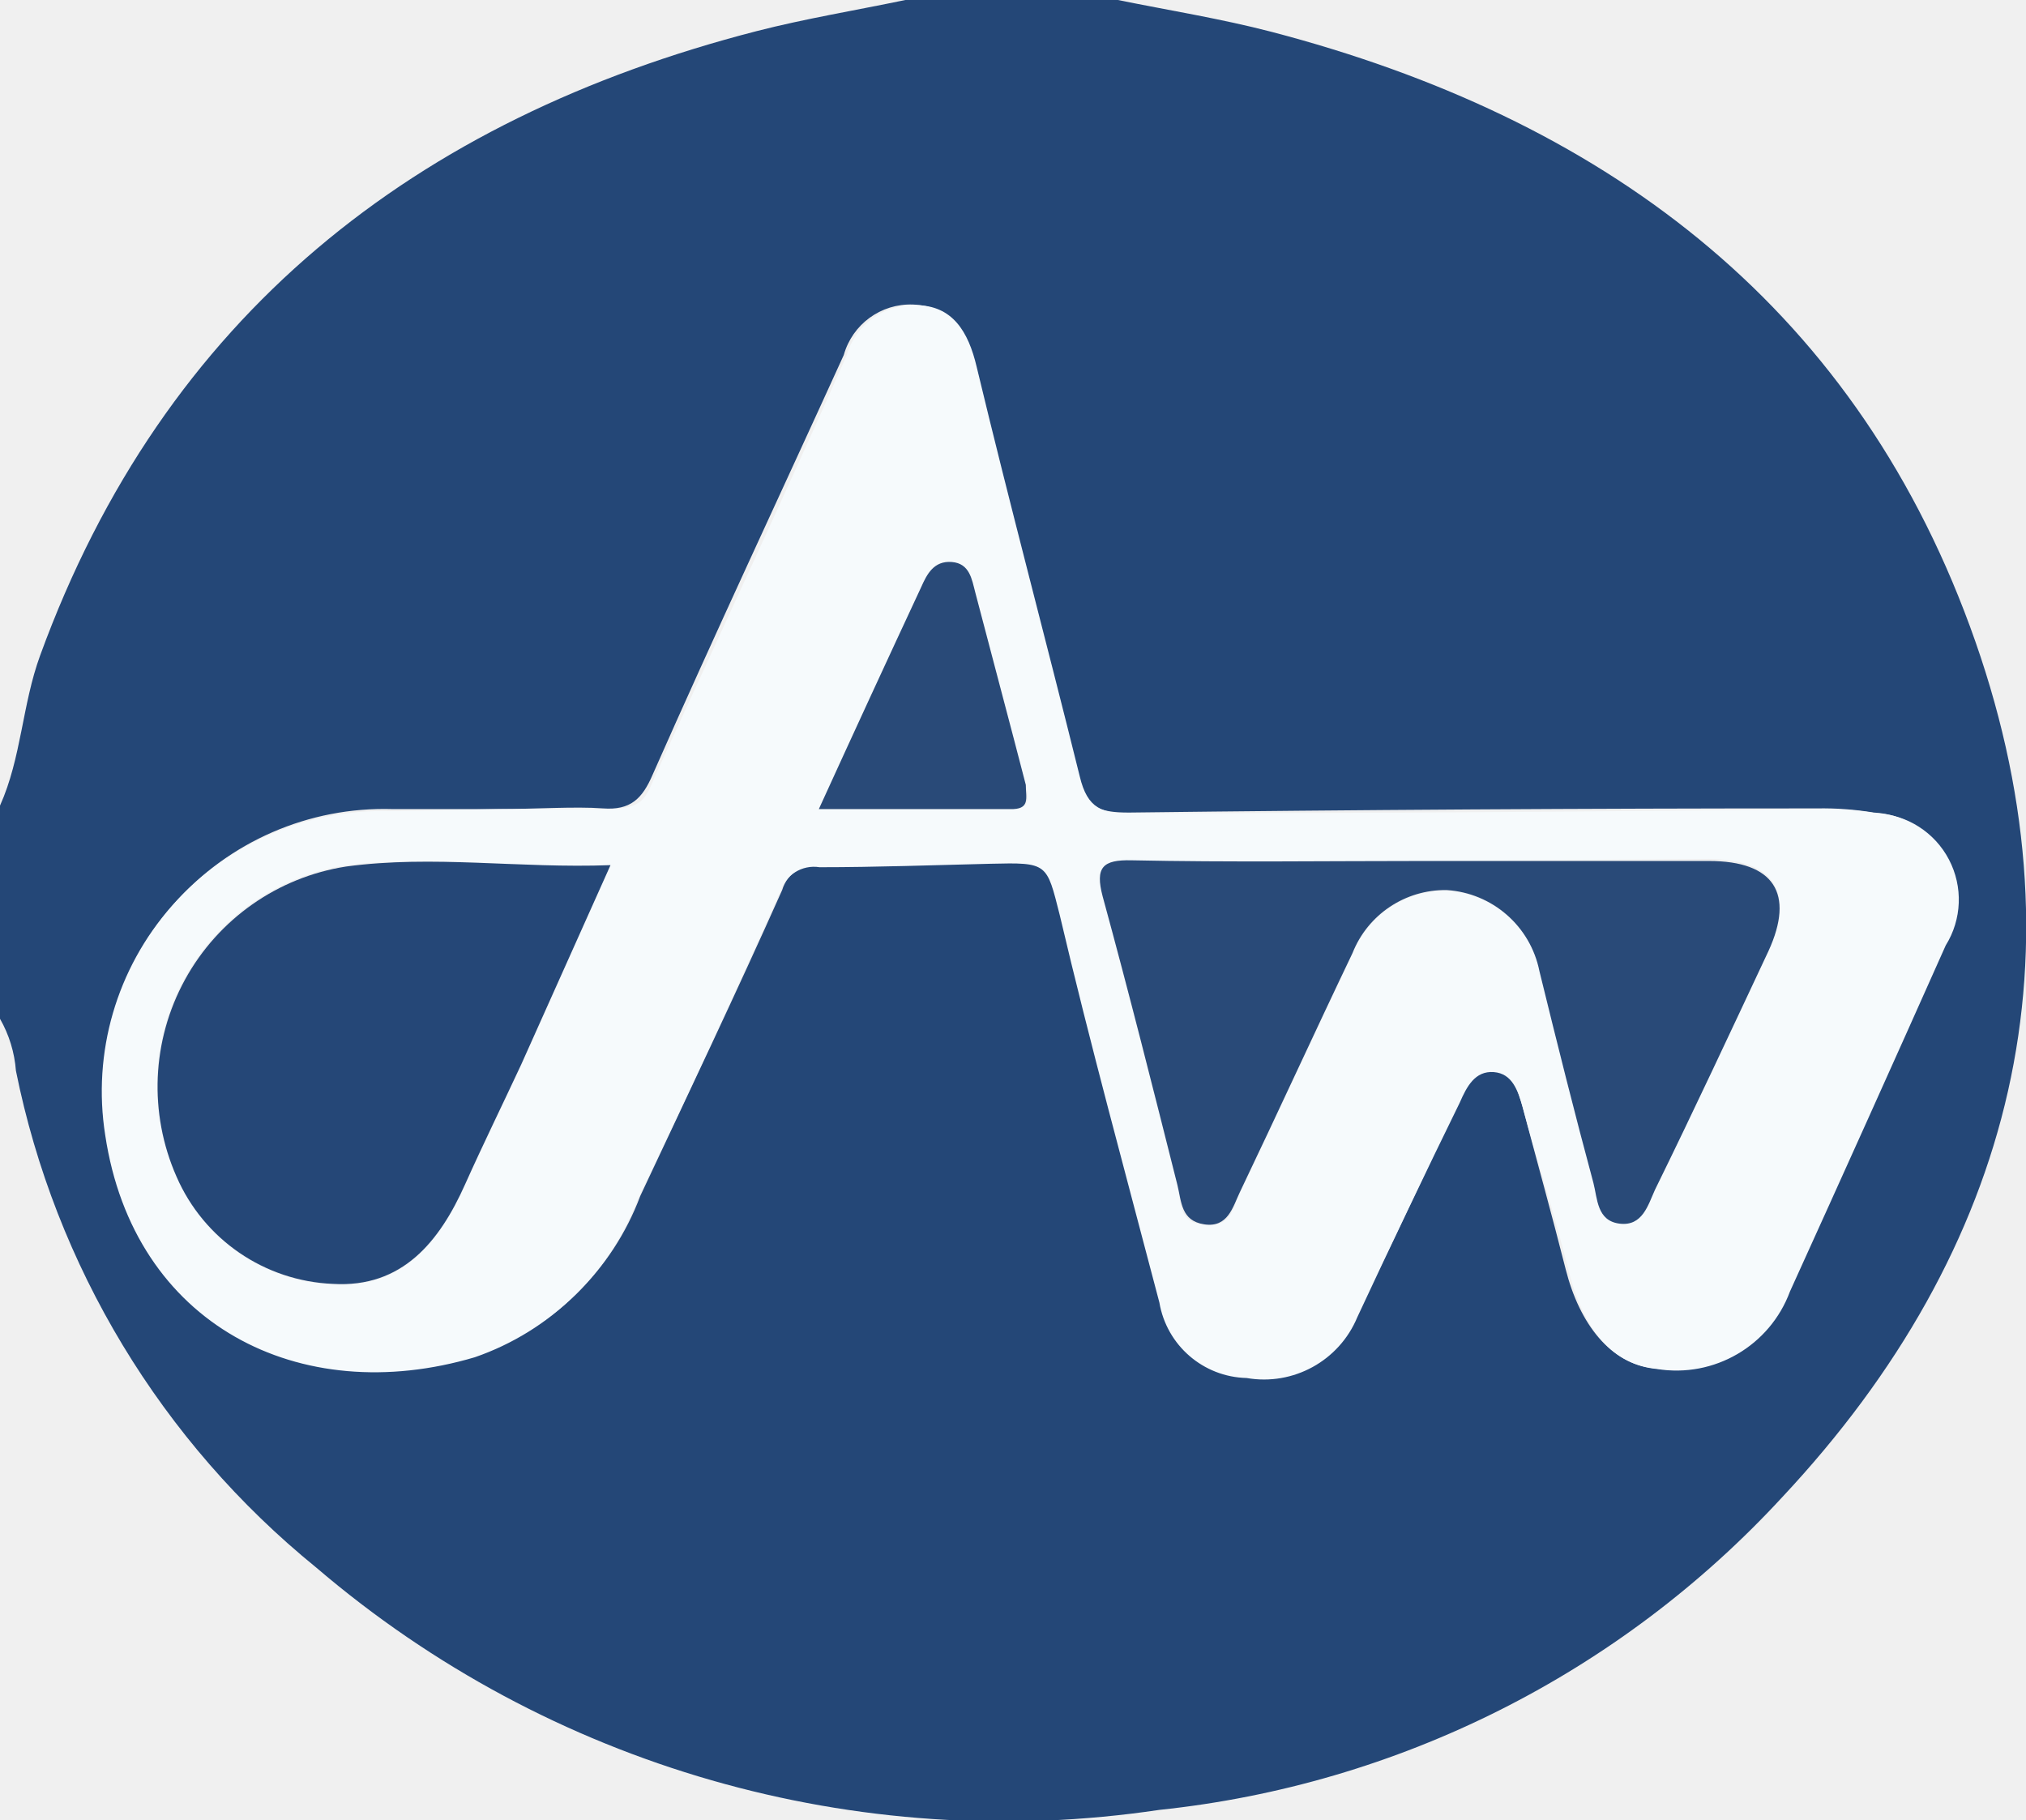
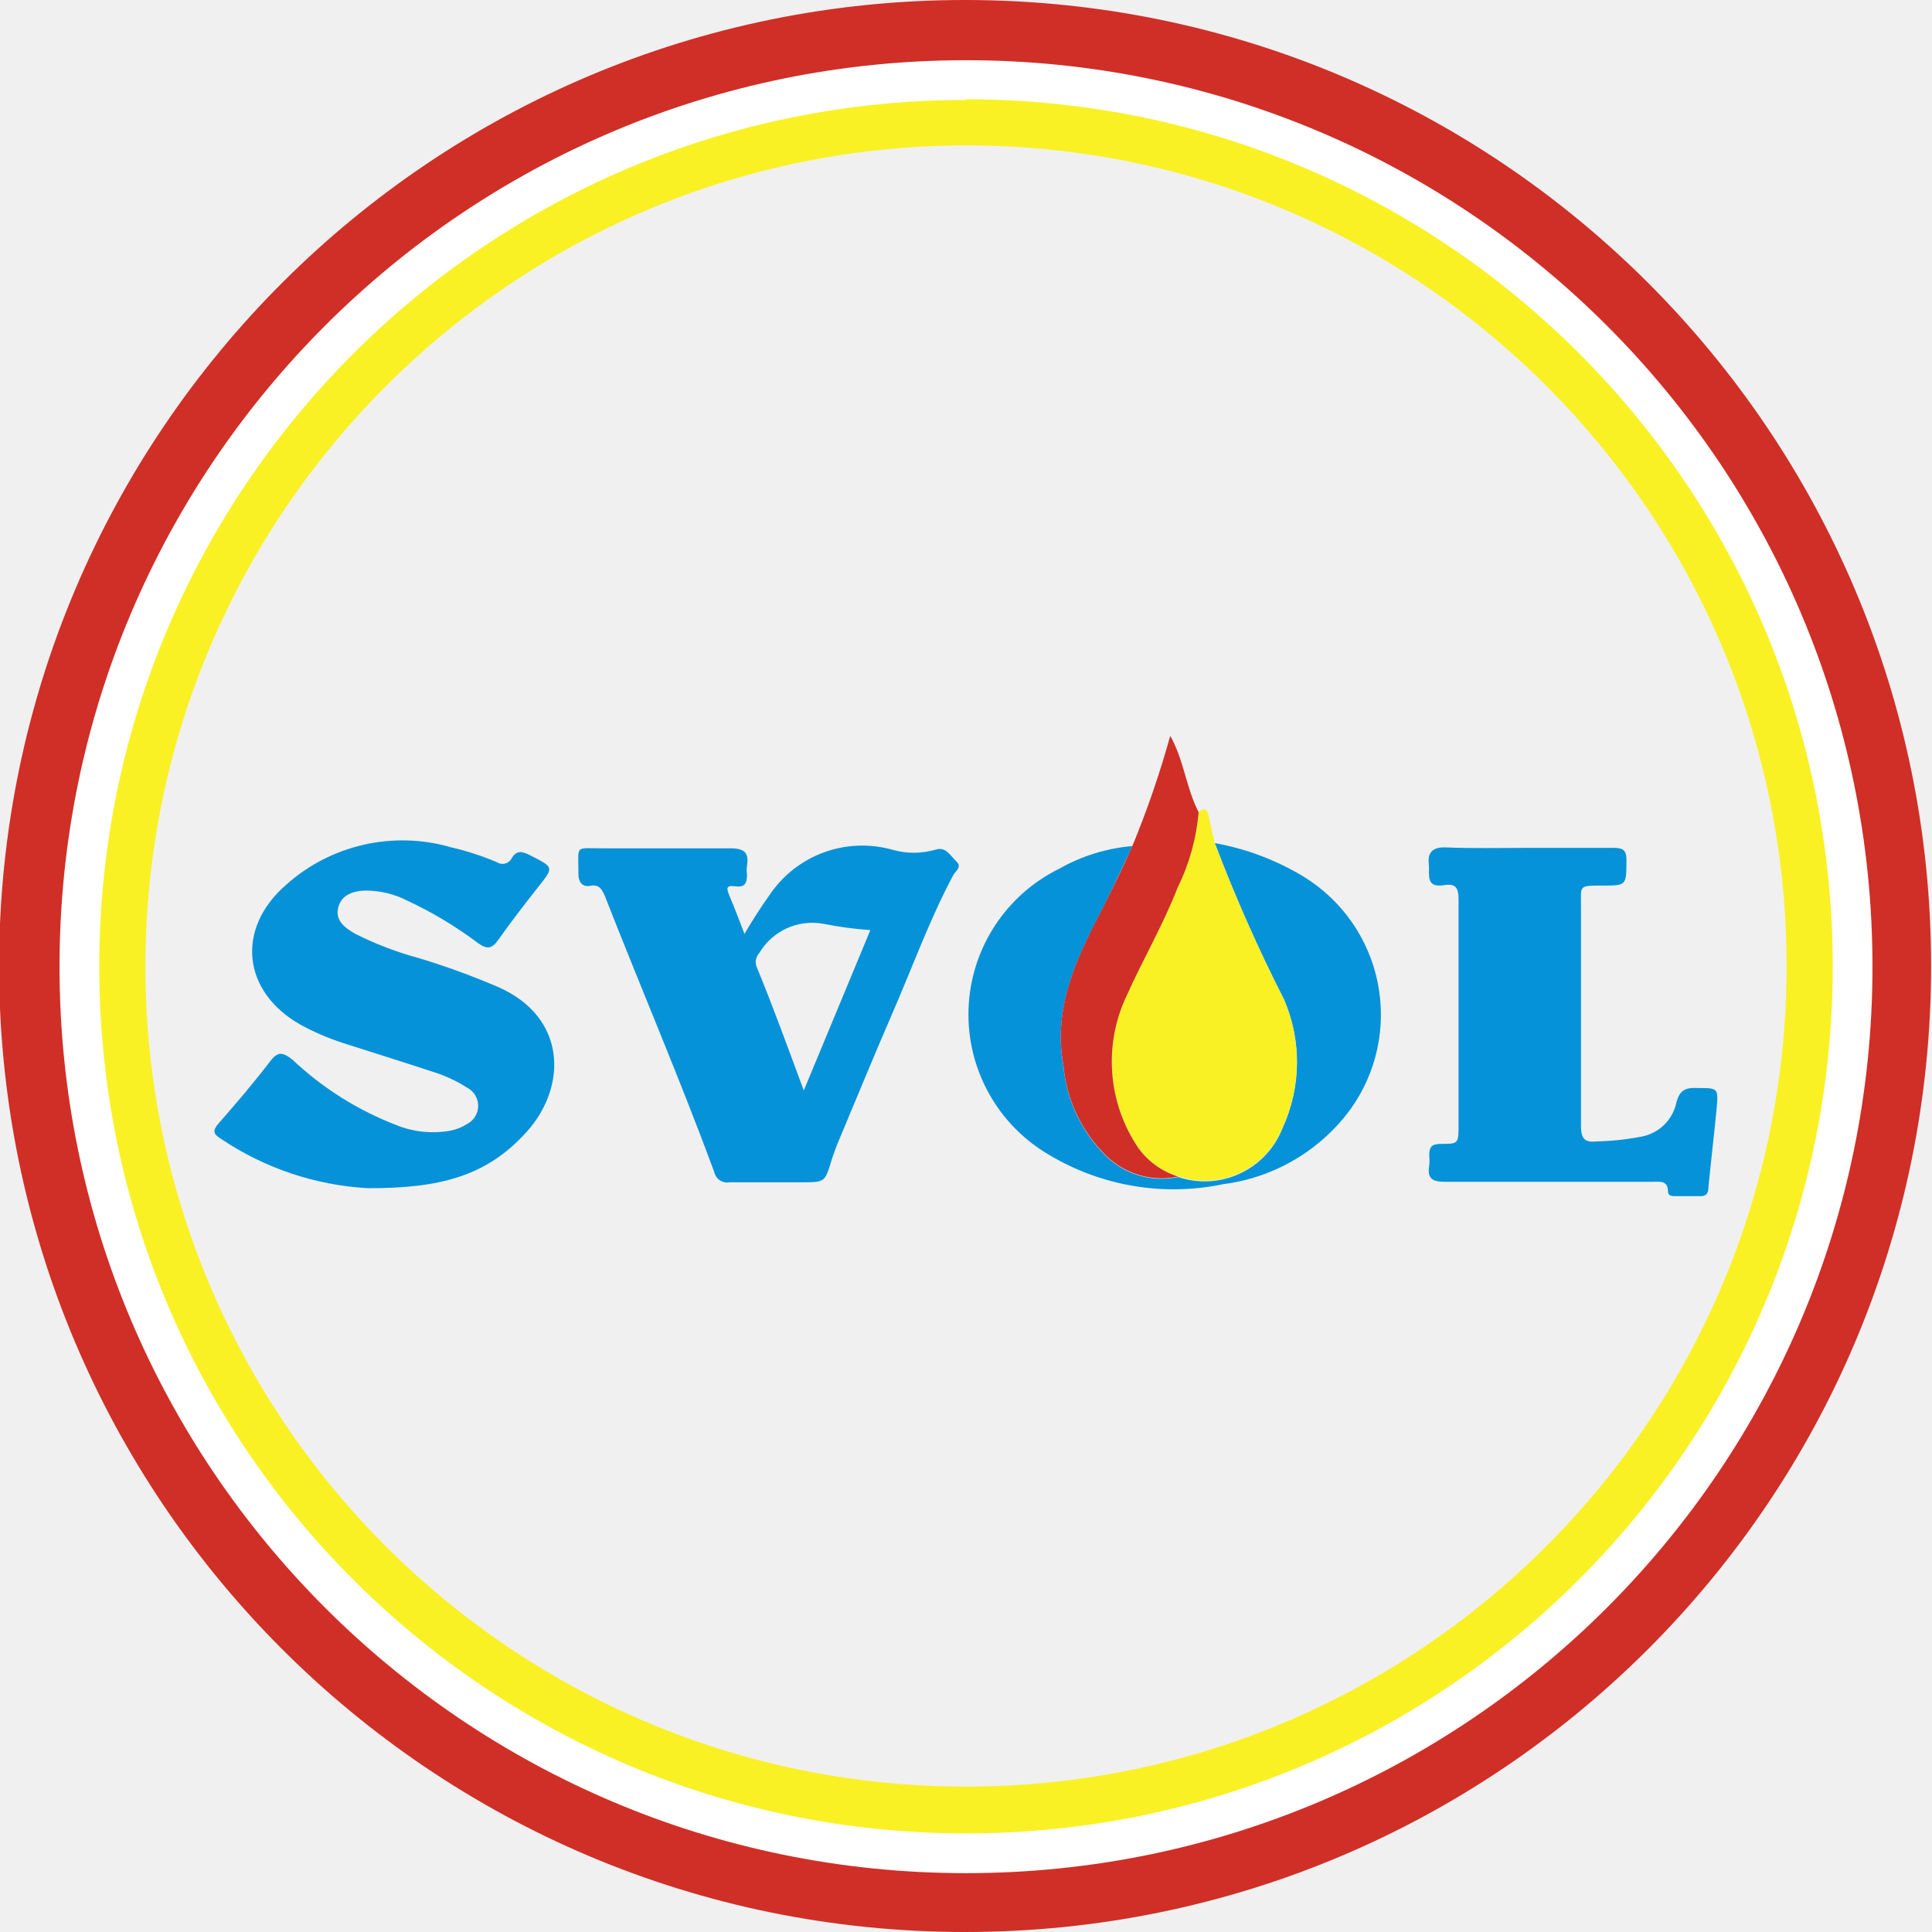
- <svg xmlns="http://www.w3.org/2000/svg" viewBox="0 0 29.27 26.29">
+ <svg xmlns="http://www.w3.org/2000/svg" viewBox="0 0 85.04 85.04">
  <g id="Layer_2" data-name="Layer 2">
    <g id="Layer_1-2" data-name="Layer 1">
-       <path fill="#244777" d="M16.15,0c.74.15,1.49.27,2.22.46,4.74,1.24,8.36,3.88,10.09,8.59s.64,9-2.71,12.58a14.26,14.26,0,0,1-9,4.52,15.28,15.28,0,0,1-12.18-3.5A12.4,12.4,0,0,1,.23,15.47,1.78,1.78,0,0,0,0,14.72V11.64c.31-.69.32-1.46.58-2.17C2.37,4.56,6,1.72,10.93.45c.7-.18,1.43-.3,2.15-.45ZM7.21,11.69H5.67a4.05,4.05,0,0,0-4.12,4.68c.41,2.74,2.81,4,5.34,3.21a3.87,3.87,0,0,0,2.36-2.3c.69-1.47,1.39-2.94,2.05-4.42a.51.51,0,0,1,.57-.36c.82,0,1.64,0,2.47-.05s.77,0,1,.74c.47,1.87.95,3.73,1.44,5.6A1.31,1.31,0,0,0,18,19.88,1.46,1.46,0,0,0,19.6,19c.5-1,1-2.07,1.48-3.1.1-.23.2-.47.49-.44s.35.27.42.51c.21.79.43,1.58.63,2.37s.65,1.37,1.28,1.43a1.75,1.75,0,0,0,1.92-1.12q1.14-2.49,2.25-5a1.25,1.25,0,0,0-1-1.91,4.53,4.53,0,0,0-.82-.06q-5,0-9.94.06c-.43,0-.64-.07-.75-.53-.47-2-1-3.95-1.49-5.92-.12-.51-.35-.87-.88-.89a1,1,0,0,0-1,.73c-.91,2-1.85,4-2.76,6.06-.15.35-.32.52-.72.49S7.72,11.69,7.21,11.69Z" />
-       <path fill="#f6fafc" d="M7.21,11.69c.51,0,1,0,1.54,0s.57-.14.72-.49c.91-2,1.85-4,2.76-6.06a1,1,0,0,1,1-.73c.53,0,.76.38.88.89.48,2,1,3.94,1.49,5.92.11.46.32.54.75.53q5,0,9.94-.06a4.53,4.53,0,0,1,.82.06,1.25,1.25,0,0,1,1,1.91q-1.11,2.49-2.25,5a1.75,1.75,0,0,1-1.92,1.12c-.63-.06-1.06-.55-1.28-1.43S22.2,16.76,22,16c-.07-.24-.15-.49-.42-.51s-.39.21-.49.44c-.49,1-1,2.07-1.48,3.1a1.46,1.46,0,0,1-1.6.88,1.31,1.31,0,0,1-1.26-1.09c-.49-1.87-1-3.73-1.44-5.6-.19-.75-.17-.76-1-.74s-1.65.05-2.47.05a.51.51,0,0,0-.57.36c-.66,1.48-1.36,3-2.05,4.42a3.87,3.87,0,0,1-2.36,2.3c-2.53.75-4.93-.47-5.34-3.21a4.05,4.05,0,0,1,4.12-4.68Zm1.61.81c-1.32.05-2.56-.15-3.8,0A3.22,3.22,0,0,0,2.55,17a2.58,2.58,0,0,0,2.26,1.56c1,.06,1.54-.61,1.91-1.44.26-.58.54-1.15.81-1.73Zm11.76-.06c-1.41,0-2.82,0-4.23,0-.43,0-.53.1-.42.52.38,1.39.73,2.78,1.08,4.17.06.24,0,.53.39.57s.41-.25.51-.46c.55-1.15,1.08-2.31,1.63-3.46a1.44,1.44,0,0,1,1.36-.91A1.46,1.46,0,0,1,22.24,14c.26,1,.51,2,.78,3.06.06.23.05.56.38.59s.41-.27.51-.49c.56-1.14,1.1-2.3,1.64-3.45.38-.83.08-1.29-.86-1.3Zm-8.75-.75h2.76c.3,0,.28-.16.23-.35-.24-.93-.49-1.86-.73-2.78-.05-.19-.08-.41-.34-.44s-.36.18-.44.36C12.83,9.51,12.35,10.55,11.83,11.69Z" />
-       <path fill="#254777" d="M8.82,12.5,7.53,15.38c-.27.58-.55,1.15-.81,1.73-.37.83-.91,1.5-1.91,1.44A2.58,2.58,0,0,1,2.55,17,3.22,3.22,0,0,1,5,12.52C6.26,12.35,7.5,12.55,8.82,12.5Z" />
-       <path fill="#294a78" d="M20.58,12.44h4.11c.94,0,1.24.47.86,1.3-.54,1.15-1.08,2.31-1.64,3.45-.1.22-.18.53-.51.49s-.32-.36-.38-.59c-.27-1-.52-2-.78-3.06a1.46,1.46,0,0,0-1.34-1.17,1.44,1.44,0,0,0-1.36.91c-.55,1.15-1.08,2.31-1.63,3.46-.1.21-.17.51-.51.46s-.33-.33-.39-.57c-.35-1.39-.7-2.78-1.08-4.17-.11-.42,0-.53.42-.52C17.76,12.46,19.17,12.44,20.58,12.44Z" />
-       <path fill="#294a78" d="M11.83,11.69c.52-1.14,1-2.18,1.48-3.21.08-.18.18-.38.44-.36s.29.25.34.44c.24.92.49,1.85.73,2.78,0,.19.07.36-.23.35Z" />
+       <path fill="#cf2f27" d="M42.52,3A39.52,39.52,0,1,1,3,42.52,39.57,39.57,0,0,1,42.52,3m0-3A42.52,42.52,0,1,0,85,42.52,42.52,42.52,0,0,0,42.52,0Z" />
+       <path fill="#0692d8" d="M16.19,52.3a12.87,12.87,0,0,1-6.46-2.17c-.34-.21-.39-.36-.11-.68.78-.89,1.55-1.79,2.26-2.72.35-.46.56-.43,1-.08a14,14,0,0,0,4.61,2.89,4.27,4.27,0,0,0,2.32.23,2,2,0,0,0,.74-.29.9.9,0,0,0,0-1.61A6.14,6.14,0,0,0,19,47.16c-1.3-.43-2.6-.83-3.9-1.25a10.77,10.77,0,0,1-1.88-.81c-2.56-1.45-2.85-4.23-.62-6.16a7.68,7.68,0,0,1,7.27-1.64,12.08,12.08,0,0,1,2,.65.45.45,0,0,0,.64-.15c.24-.43.52-.31.87-.13,1,.51,1,.5.32,1.36s-1.2,1.54-1.76,2.33c-.3.43-.52.43-.93.13a17.2,17.2,0,0,0-3.09-1.85,4,4,0,0,0-1.79-.44c-.54,0-1.09.16-1.24.74s.29.9.74,1.16a14.88,14.88,0,0,0,2.83,1.08,33.27,33.27,0,0,1,3.5,1.28c3,1.34,3,4.37,1.24,6.34S19.37,52.31,16.19,52.3Z" />
+       <path fill="#0692d8" d="M32.77,41.11a20.28,20.28,0,0,1,1.1-1.71,4.91,4.91,0,0,1,5.4-2,3.45,3.45,0,0,0,1.91,0c.46-.15.65.27.91.51s0,.41-.12.59c-1.07,2-1.84,4.16-2.75,6.24-.79,1.82-1.54,3.66-2.31,5.49-.11.26-.21.54-.3.81-.3,1-.29,1-1.32,1s-2.12,0-3.17,0a.58.58,0,0,1-.68-.45c-1.51-4.09-3.23-8.1-4.82-12.16-.13-.31-.27-.51-.63-.44s-.55-.17-.53-.58c0-1.26-.17-1.06,1.09-1.07,1.87,0,3.74,0,5.6,0,.63,0,.82.2.73.77a1.15,1.15,0,0,0,0,.37c0,.4-.09.59-.52.53s-.37.12-.26.4C32.32,39.92,32.53,40.48,32.77,41.11ZM35.38,48l2.93-7.06a16.33,16.33,0,0,1-2.08-.28,2.71,2.71,0,0,0-2.81,1.29.59.59,0,0,0-.13.57C34,44.24,34.64,46,35.38,48Z" />
+       <path fill="#0692d8" d="M53.47,37.11a11.47,11.47,0,0,1,3.9,1.47,7.13,7.13,0,0,1,2.07,10.25,8.24,8.24,0,0,1-5.58,3.29,10.67,10.67,0,0,1-7.67-1.28,7.15,7.15,0,0,1,.43-12.6,7.89,7.89,0,0,1,3.23-1c-.48,1-.93,2-1.44,3-1.09,2.1-2.06,4.21-1.6,6.68a6.33,6.33,0,0,0,1.91,4,3.5,3.5,0,0,0,3.14.89,3.68,3.68,0,0,0,4.6-2.17A6.93,6.93,0,0,0,56.52,44,69.51,69.51,0,0,1,53.47,37.11Z" />
+       <path fill="#0692d8" d="M67.29,37.32c1.25,0,2.49,0,3.74,0,.43,0,.57.12.56.56,0,1.1,0,1.1-1.06,1.1s-.94,0-.94.9c0,3.23,0,6.46,0,9.69,0,.57.18.73.71.67a11.57,11.57,0,0,0,2-.22,1.93,1.93,0,0,0,1.48-1.45c.13-.56.38-.71.93-.68.92,0,.93,0,.85.91-.11,1.15-.25,2.3-.36,3.45,0,.29-.11.42-.4.4H73.75c-.15,0-.32,0-.33-.2,0-.52-.39-.43-.71-.43-3,0-6.06,0-9.09,0-.56,0-.81-.13-.71-.72a2.06,2.06,0,0,0,0-.43c0-.36.08-.51.48-.52.81,0,.81,0,.81-.84,0-3.32,0-6.63,0-9.94,0-.5-.14-.69-.63-.61-.85.14-.63-.48-.68-.94s.14-.74.72-.72C64.84,37.35,66.07,37.32,67.29,37.32Z" />
+       <path fill="#f9f124" d="M53.47,37.11A69.51,69.51,0,0,0,56.52,44a6.93,6.93,0,0,1-.06,5.61,3.68,3.68,0,0,1-4.6,2.17,3.42,3.42,0,0,1-1.74-1.24,6.77,6.77,0,0,1-.53-6.72c.72-1.6,1.61-3.13,2.25-4.77a9.29,9.29,0,0,0,.92-3.31c.2-.15.36-.18.43.13S53.37,36.7,53.47,37.11Z" />
+       <path fill="#cf2f27" d="M52.76,35.75a9.29,9.29,0,0,1-.92,3.31c-.64,1.64-1.53,3.17-2.25,4.77a6.77,6.77,0,0,0,.53,6.72,3.42,3.42,0,0,0,1.74,1.24,3.5,3.5,0,0,1-3.14-.89,6.33,6.33,0,0,1-1.91-4c-.46-2.47.51-4.58,1.6-6.68.51-1,1-2,1.44-3a42.31,42.31,0,0,0,1.66-4.83C52.12,33.47,52.21,34.69,52.76,35.75Z" />
+       <path fill="#fff" d="M42.52,4.65A37.87,37.87,0,1,1,4.65,42.52,37.91,37.91,0,0,1,42.52,4.65m0-2a39.9,39.9,0,1,0,39.9,39.9,39.9,39.9,0,0,0-39.9-39.9Z" />
+       <path fill="#f9f124" d="M42.52,6.4A36.12,36.12,0,1,1,6.4,42.52,36.16,36.16,0,0,1,42.52,6.4m0-2A38.15,38.15,0,1,0,80.67,42.52,38.15,38.15,0,0,0,42.52,4.37Z" />
    </g>
  </g>
</svg>
